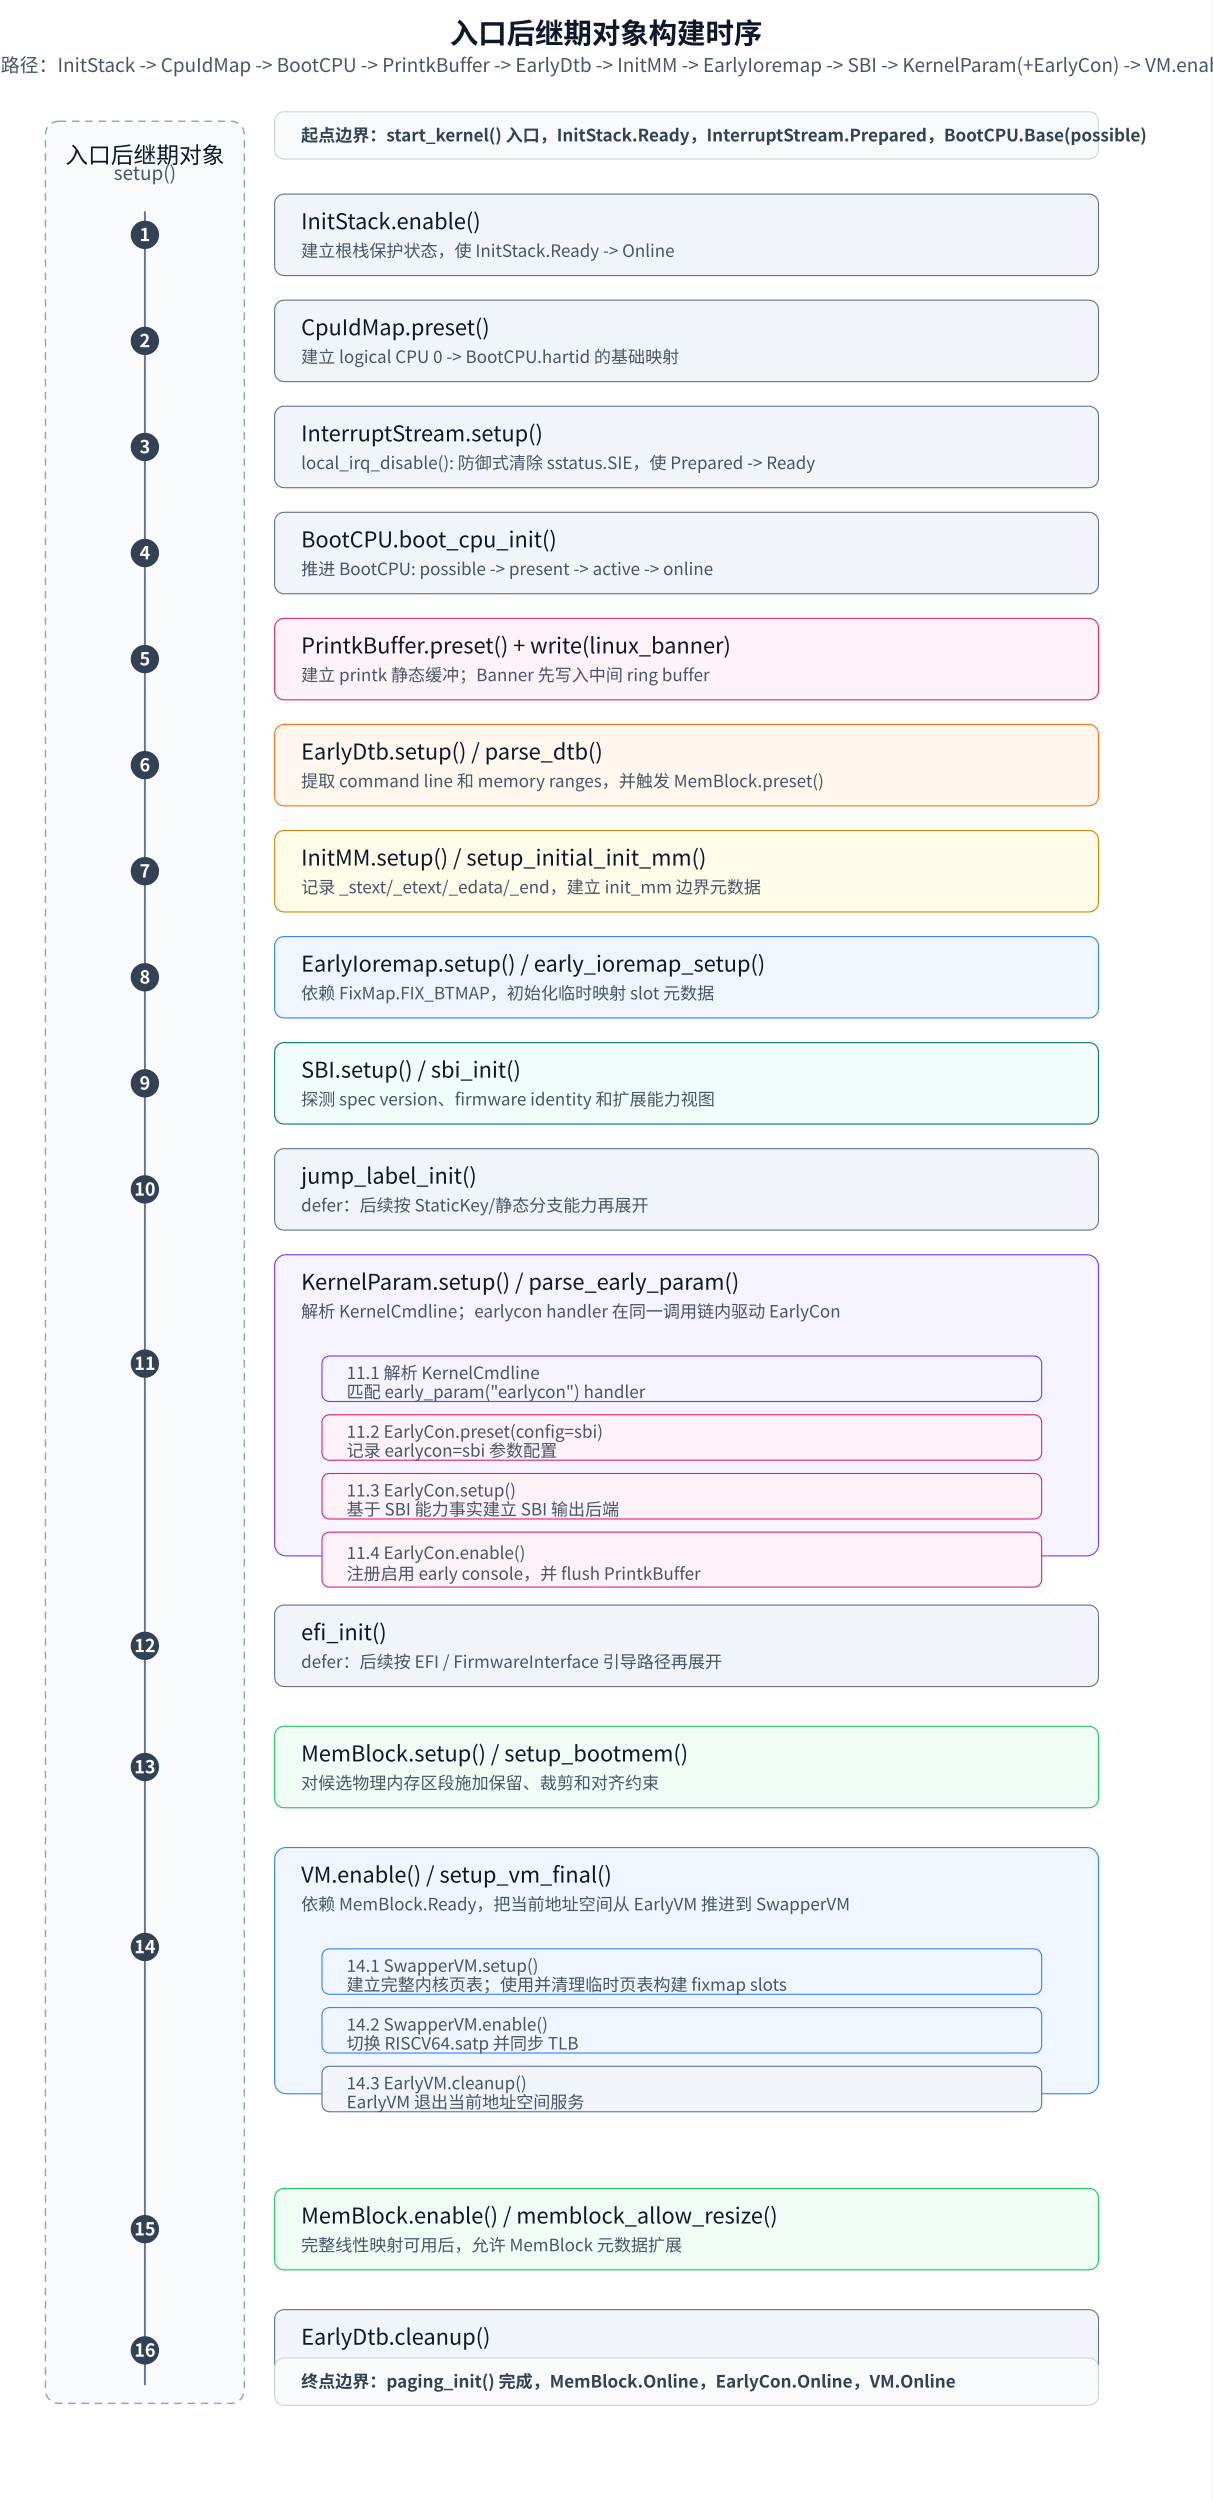
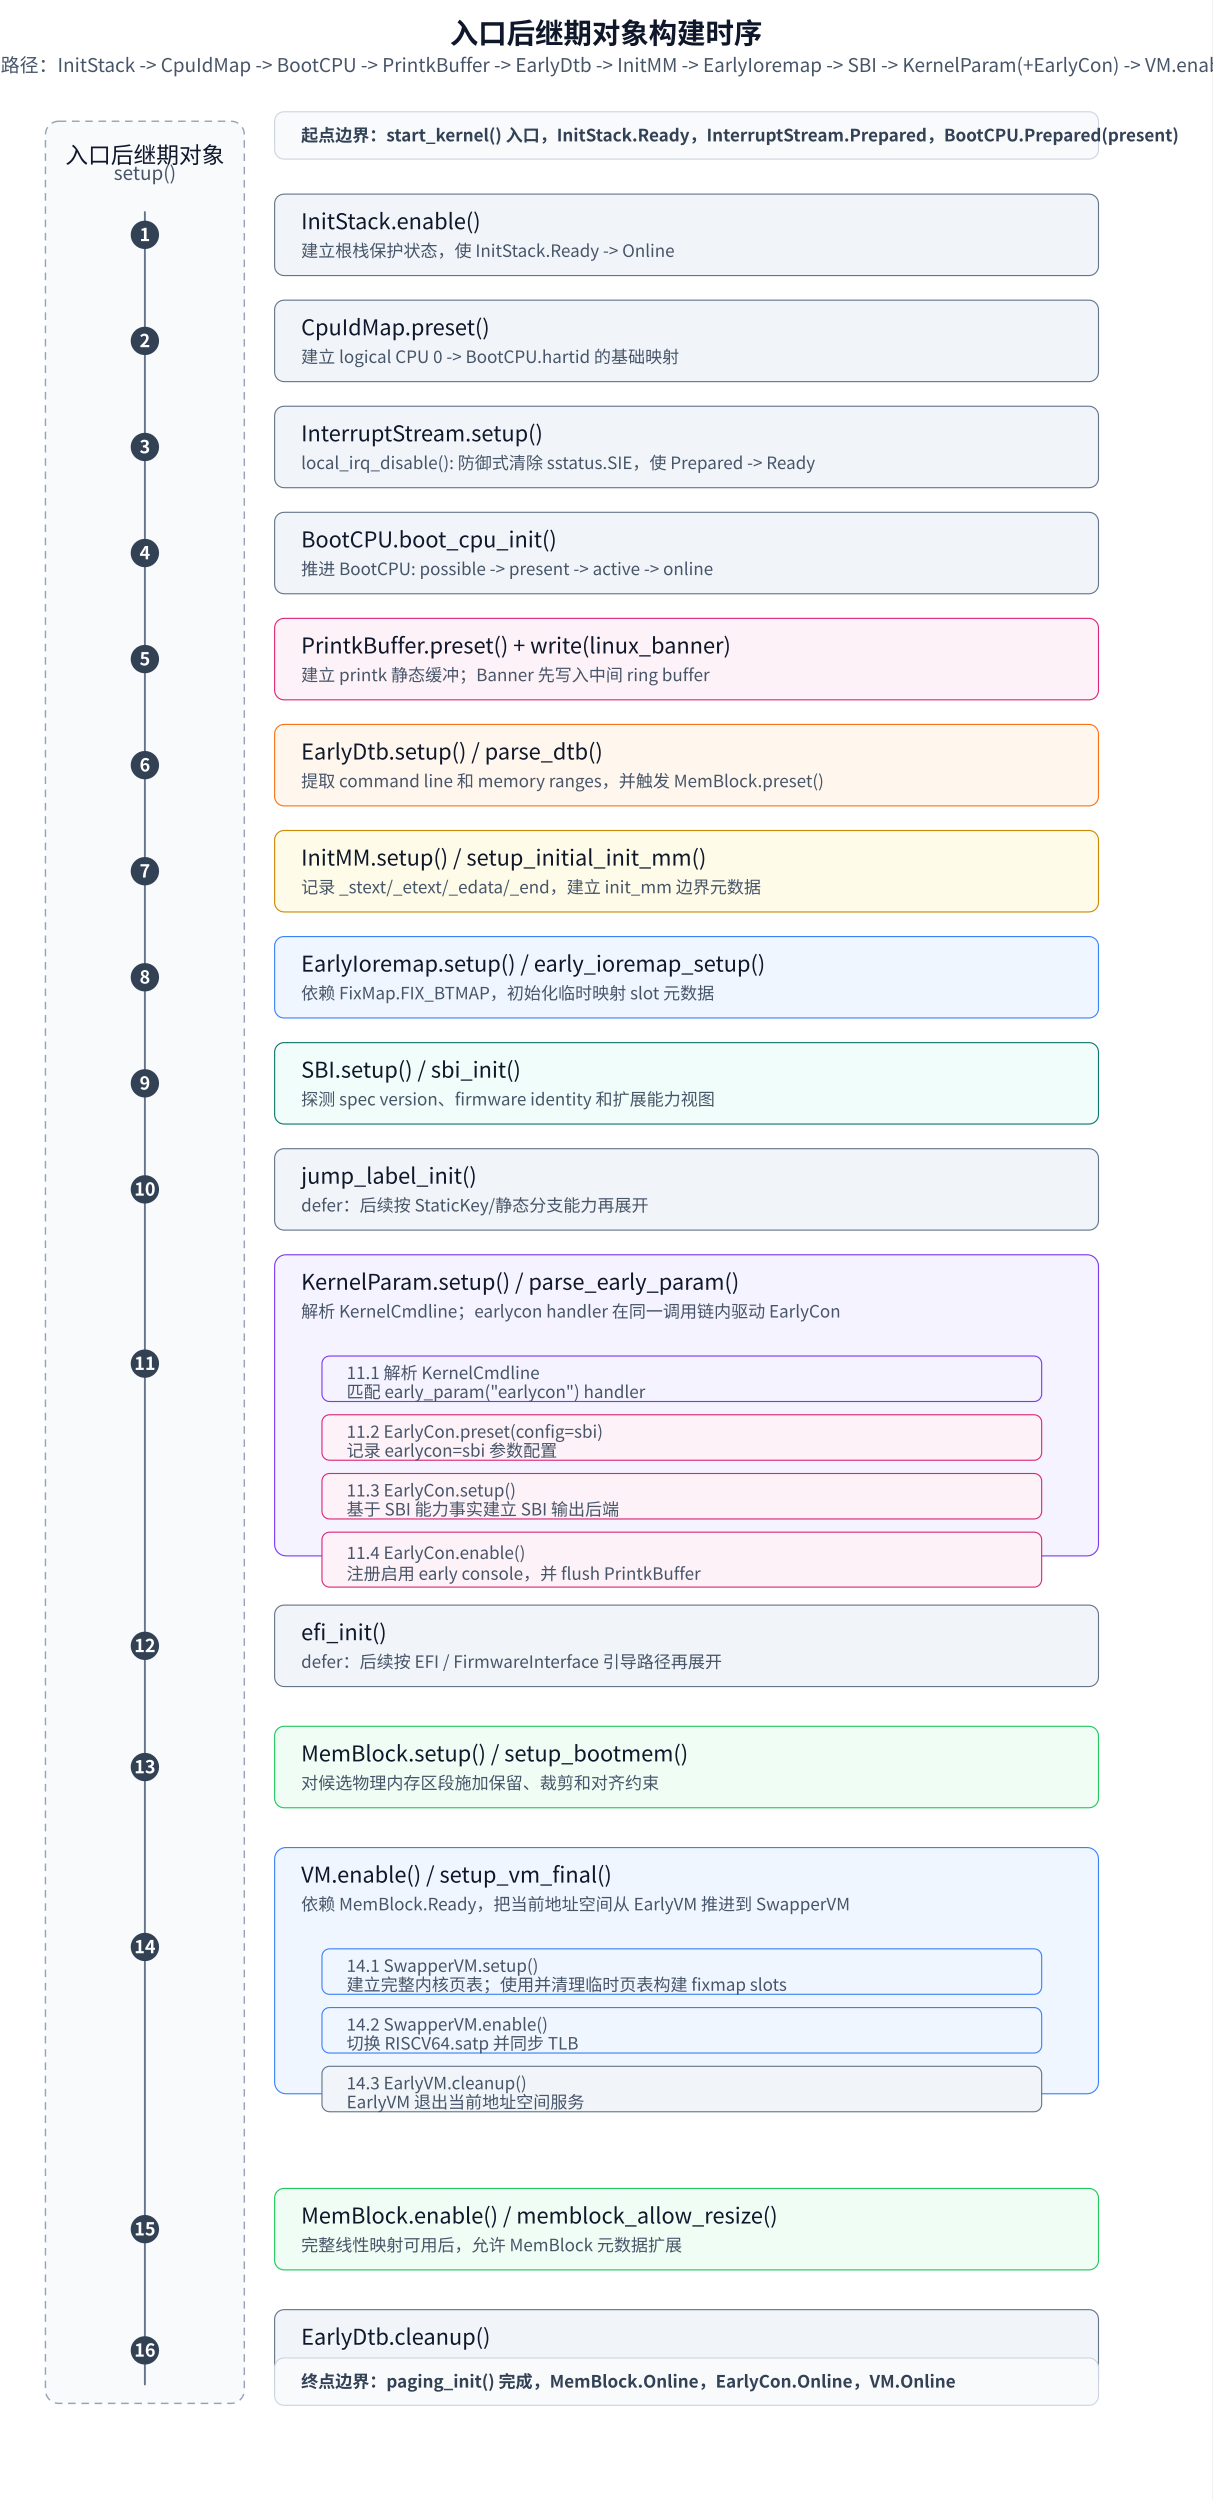
<svg xmlns="http://www.w3.org/2000/svg" width="1280" height="2640" viewBox="0 0 1280 2640" role="img" aria-labelledby="title desc">
  <defs>
    <style>
      text {
        font-family: "Microsoft YaHei", "Noto Sans CJK SC", "Source Han Sans SC", Arial, sans-serif;
        fill: #0f172a;
      }
      .title { font-size: 30px; font-weight: 600; }
      .subtitle { font-size: 20px; fill: #475569; }
      .lane { fill: #f8fafc; stroke: #94a3b8; stroke-width: 1.5; stroke-dasharray: 8 6; }
      .box { fill: #ffffff; stroke: #334155; stroke-width: 1.2; }
      .phase { fill: #eef2ff; stroke: #6366f1; }
      .dtb { fill: #fff7ed; stroke: #f97316; }
      .mem { fill: #f0fdf4; stroke: #22c55e; }
      .addr { fill: #eff6ff; stroke: #3b82f6; }
      .log { fill: #fdf2f8; stroke: #db2777; }
      .svc { fill: #f0fdfa; stroke: #0f766e; }
      .param { fill: #f5f3ff; stroke: #7c3aed; }
      .task { fill: #fefce8; stroke: #ca8a04; }
      .cleanup { fill: #f1f5f9; stroke: #64748b; }
      .obj { font-size: 24px; font-weight: 500; dominant-baseline: middle; }
      .line1 { font-size: 23px; font-weight: 500; dominant-baseline: middle; }
      .line2 { font-size: 18px; fill: #475569; dominant-baseline: middle; }
      .boundary { font-size: 18px; font-weight: 600; fill: #334155; dominant-baseline: middle; }
      .num { font-size: 19px; font-weight: 600; fill: #ffffff; text-anchor: middle; dominant-baseline: middle; }
      .timeline { stroke: #64748b; stroke-width: 2; stroke-linecap: round; }
      .dot { fill: #334155; }
      .stage { fill: #f8fafc; stroke: #cbd5e1; stroke-width: 1.2; }
    </style>
  </defs>
  <rect x="0" y="0" width="1280" height="2640" fill="#ffffff" />
  <text x="640" y="46" text-anchor="middle" class="title">入口后继期对象构建时序</text>
  <text x="640" y="76" text-anchor="middle" class="subtitle">核心路径：InitStack -&gt; CpuIdMap -&gt; BootCPU -&gt; PrintkBuffer -&gt; EarlyDtb -&gt; InitMM -&gt; EarlyIoremap -&gt; SBI -&gt; KernelParam(+EarlyCon) -&gt; VM.enable()</text>
  <rect x="48" y="128" width="210" height="2410" rx="14" class="lane" />
  <text x="153" y="164" text-anchor="middle" class="obj">入口后继期对象</text>
  <text x="153" y="190" text-anchor="middle" class="subtitle">setup()</text>
  <line x1="153" y1="224" x2="153" y2="2518" class="timeline" />
  <rect x="290" y="118" width="870" height="50" rx="10" class="stage" />
-   <text x="318" y="143" class="boundary">起点边界：start_kernel() 入口，InitStack.Ready，InterruptStream.Prepared，BootCPU.Base(possible)</text>
+   <text x="318" y="143" class="boundary">起点边界：start_kernel() 入口，InitStack.Ready，InterruptStream.Prepared，BootCPU.Prepared(present)</text>
  <g transform="translate(0 0)">
    <circle cx="153" cy="248" r="15" class="dot" />
    <text x="153" y="248" class="num">1</text>
    <rect x="290" y="205" width="870" height="86" rx="10" class="box cleanup" />
    <text x="318" y="234" class="line1">InitStack.enable()</text>
    <text x="318" y="265" class="line2">建立根栈保护状态，使 InitStack.Ready -&gt; Online</text>
  </g>
  <g transform="translate(0 112)">
    <circle cx="153" cy="248" r="15" class="dot" />
    <text x="153" y="248" class="num">2</text>
    <rect x="290" y="205" width="870" height="86" rx="10" class="box cleanup" />
    <text x="318" y="234" class="line1">CpuIdMap.preset()</text>
    <text x="318" y="265" class="line2">建立 logical CPU 0 -&gt; BootCPU.hartid 的基础映射</text>
  </g>
  <g transform="translate(0 224)">
    <circle cx="153" cy="248" r="15" class="dot" />
    <text x="153" y="248" class="num">3</text>
    <rect x="290" y="205" width="870" height="86" rx="10" class="box cleanup" />
    <text x="318" y="234" class="line1">InterruptStream.setup()</text>
    <text x="318" y="265" class="line2">local_irq_disable(): 防御式清除 sstatus.SIE，使 Prepared -&gt; Ready</text>
  </g>
  <g transform="translate(0 336)">
    <circle cx="153" cy="248" r="15" class="dot" />
    <text x="153" y="248" class="num">4</text>
    <rect x="290" y="205" width="870" height="86" rx="10" class="box cleanup" />
    <text x="318" y="234" class="line1">BootCPU.boot_cpu_init()</text>
    <text x="318" y="265" class="line2">推进 BootCPU: possible -&gt; present -&gt; active -&gt; online</text>
  </g>
  <g transform="translate(0 448)">
    <circle cx="153" cy="248" r="15" class="dot" />
    <text x="153" y="248" class="num">5</text>
    <rect x="290" y="205" width="870" height="86" rx="10" class="box log" />
    <text x="318" y="234" class="line1">PrintkBuffer.preset() + write(linux_banner)</text>
    <text x="318" y="265" class="line2">建立 printk 静态缓冲；Banner 先写入中间 ring buffer</text>
  </g>
  <g transform="translate(0 560)">
    <circle cx="153" cy="248" r="15" class="dot" />
    <text x="153" y="248" class="num">6</text>
    <rect x="290" y="205" width="870" height="86" rx="10" class="box dtb" />
    <text x="318" y="234" class="line1">EarlyDtb.setup() / parse_dtb()</text>
    <text x="318" y="265" class="line2">提取 command line 和 memory ranges，并触发 MemBlock.preset()</text>
  </g>
  <g transform="translate(0 672)">
    <circle cx="153" cy="248" r="15" class="dot" />
    <text x="153" y="248" class="num">7</text>
    <rect x="290" y="205" width="870" height="86" rx="10" class="box task" />
    <text x="318" y="234" class="line1">InitMM.setup() / setup_initial_init_mm()</text>
    <text x="318" y="265" class="line2">记录 _stext/_etext/_edata/_end，建立 init_mm 边界元数据</text>
  </g>
  <g transform="translate(0 784)">
    <circle cx="153" cy="248" r="15" class="dot" />
    <text x="153" y="248" class="num">8</text>
    <rect x="290" y="205" width="870" height="86" rx="10" class="box addr" />
    <text x="318" y="234" class="line1">EarlyIoremap.setup() / early_ioremap_setup()</text>
    <text x="318" y="265" class="line2">依赖 FixMap.FIX_BTMAP，初始化临时映射 slot 元数据</text>
  </g>
  <g transform="translate(0 896)">
    <circle cx="153" cy="248" r="15" class="dot" />
    <text x="153" y="248" class="num">9</text>
    <rect x="290" y="205" width="870" height="86" rx="10" class="box svc" />
    <text x="318" y="234" class="line1">SBI.setup() / sbi_init()</text>
    <text x="318" y="265" class="line2">探测 spec version、firmware identity 和扩展能力视图</text>
  </g>
  <g transform="translate(0 1008)">
    <circle cx="153" cy="248" r="15" class="dot" />
    <text x="153" y="248" class="num">10</text>
    <rect x="290" y="205" width="870" height="86" rx="10" class="box cleanup" />
    <text x="318" y="234" class="line1">jump_label_init()</text>
    <text x="318" y="265" class="line2">defer：后续按 StaticKey/静态分支能力再展开</text>
  </g>
  <g transform="translate(0 1120)">
    <circle cx="153" cy="320" r="15" class="dot" />
    <text x="153" y="320" class="num">11</text>
    <rect x="290" y="205" width="870" height="318" rx="12" class="box param" />
    <text x="318" y="234" class="line1">KernelParam.setup() / parse_early_param()</text>
    <text x="318" y="265" class="line2">解析 KernelCmdline；earlycon handler 在同一调用链内驱动 EarlyCon</text>
    <rect x="340" y="312" width="760" height="48" rx="8" class="box param" />
    <text x="366" y="330" class="line2">11.1  解析 KernelCmdline</text>
    <text x="366" y="350" class="line2">匹配 early_param("earlycon") handler</text>
    <rect x="340" y="374" width="760" height="48" rx="8" class="box log" />
    <text x="366" y="392" class="line2">11.2  EarlyCon.preset(config=sbi)</text>
    <text x="366" y="412" class="line2">记录 earlycon=sbi 参数配置</text>
    <rect x="340" y="436" width="760" height="48" rx="8" class="box log" />
    <text x="366" y="454" class="line2">11.3  EarlyCon.setup()</text>
    <text x="366" y="474" class="line2">基于 SBI 能力事实建立 SBI 输出后端</text>
    <rect x="340" y="498" width="760" height="58" rx="8" class="box log" />
    <text x="366" y="520" class="line2">11.4  EarlyCon.enable()</text>
    <text x="366" y="542" class="line2">注册启用 early console，并 flush PrintkBuffer</text>
  </g>
  <g transform="translate(0 1490)">
    <circle cx="153" cy="248" r="15" class="dot" />
    <text x="153" y="248" class="num">12</text>
    <rect x="290" y="205" width="870" height="86" rx="10" class="box cleanup" />
    <text x="318" y="234" class="line1">efi_init()</text>
    <text x="318" y="265" class="line2">defer：后续按 EFI / FirmwareInterface 引导路径再展开</text>
  </g>
  <g transform="translate(0 1618)">
    <circle cx="153" cy="248" r="15" class="dot" />
    <text x="153" y="248" class="num">13</text>
    <rect x="290" y="205" width="870" height="86" rx="10" class="box mem" />
    <text x="318" y="234" class="line1">MemBlock.setup() / setup_bootmem()</text>
    <text x="318" y="265" class="line2">对候选物理内存区段施加保留、裁剪和对齐约束</text>
  </g>
  <g transform="translate(0 1746)">
    <circle cx="153" cy="310" r="15" class="dot" />
    <text x="153" y="310" class="num">14</text>
    <rect x="290" y="205" width="870" height="260" rx="12" class="box addr" />
    <text x="318" y="234" class="line1">VM.enable() / setup_vm_final()</text>
    <text x="318" y="265" class="line2">依赖 MemBlock.Ready，把当前地址空间从 EarlyVM 推进到 SwapperVM</text>
    <rect x="340" y="312" width="760" height="48" rx="8" class="box addr" />
    <text x="366" y="330" class="line2">14.1  SwapperVM.setup()</text>
    <text x="366" y="350" class="line2">建立完整内核页表；使用并清理临时页表构建 fixmap slots</text>
    <rect x="340" y="374" width="760" height="48" rx="8" class="box addr" />
    <text x="366" y="392" class="line2">14.2  SwapperVM.enable()</text>
    <text x="366" y="412" class="line2">切换 RISCV64.satp 并同步 TLB</text>
    <rect x="340" y="436" width="760" height="48" rx="8" class="box cleanup" />
    <text x="366" y="454" class="line2">14.3  EarlyVM.cleanup()</text>
    <text x="366" y="474" class="line2">EarlyVM 退出当前地址空间服务</text>
  </g>
  <g transform="translate(0 2106)">
    <circle cx="153" cy="248" r="15" class="dot" />
    <text x="153" y="248" class="num">15</text>
    <rect x="290" y="205" width="870" height="86" rx="10" class="box mem" />
    <text x="318" y="234" class="line1">MemBlock.enable() / memblock_allow_resize()</text>
    <text x="318" y="265" class="line2">完整线性映射可用后，允许 MemBlock 元数据扩展</text>
  </g>
  <g transform="translate(0 2234)">
    <circle cx="153" cy="248" r="15" class="dot" />
    <text x="153" y="248" class="num">16</text>
    <rect x="290" y="205" width="870" height="86" rx="10" class="box cleanup" />
    <text x="318" y="234" class="line1">EarlyDtb.cleanup()</text>
    <text x="318" y="265" class="line2">早期 DTB 解析对象退出服务，后续由正式 OF/DeviceTree 对象接续</text>
  </g>
  <rect x="290" y="2490" width="870" height="50" rx="10" class="stage" />
  <text x="318" y="2515" class="boundary">终点边界：paging_init() 完成，MemBlock.Online，EarlyCon.Online，VM.Online</text>
</svg>
